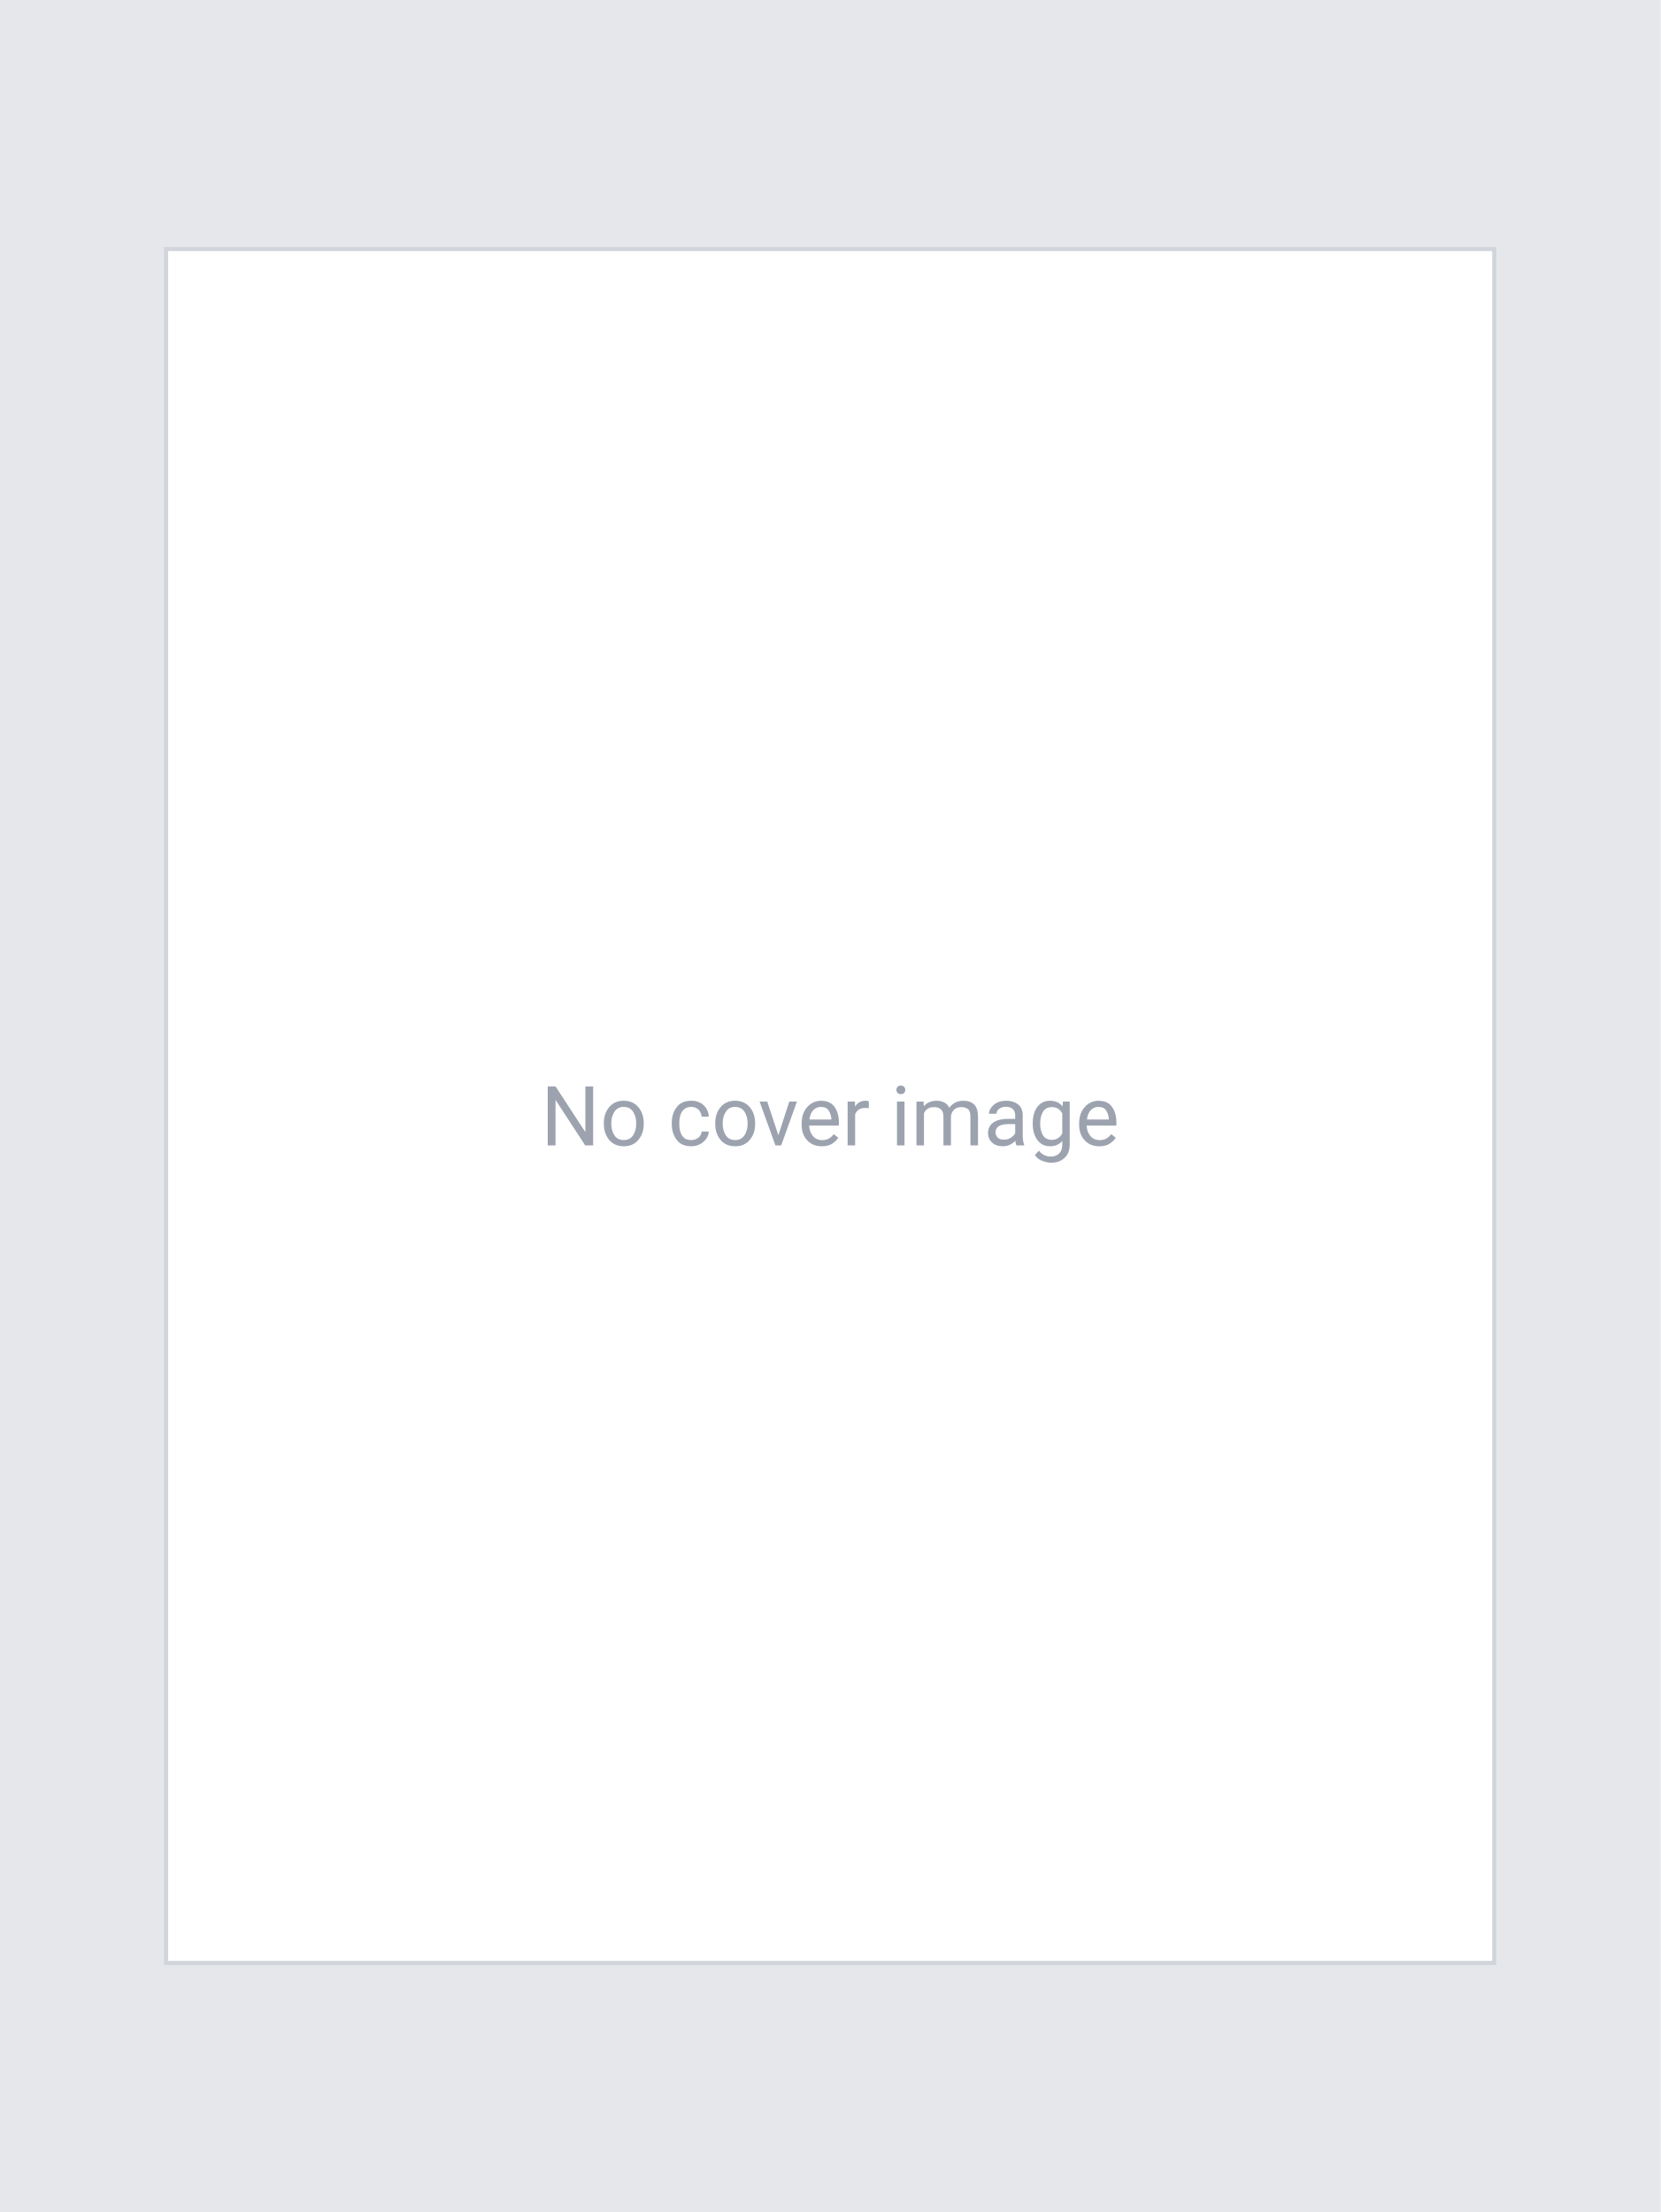
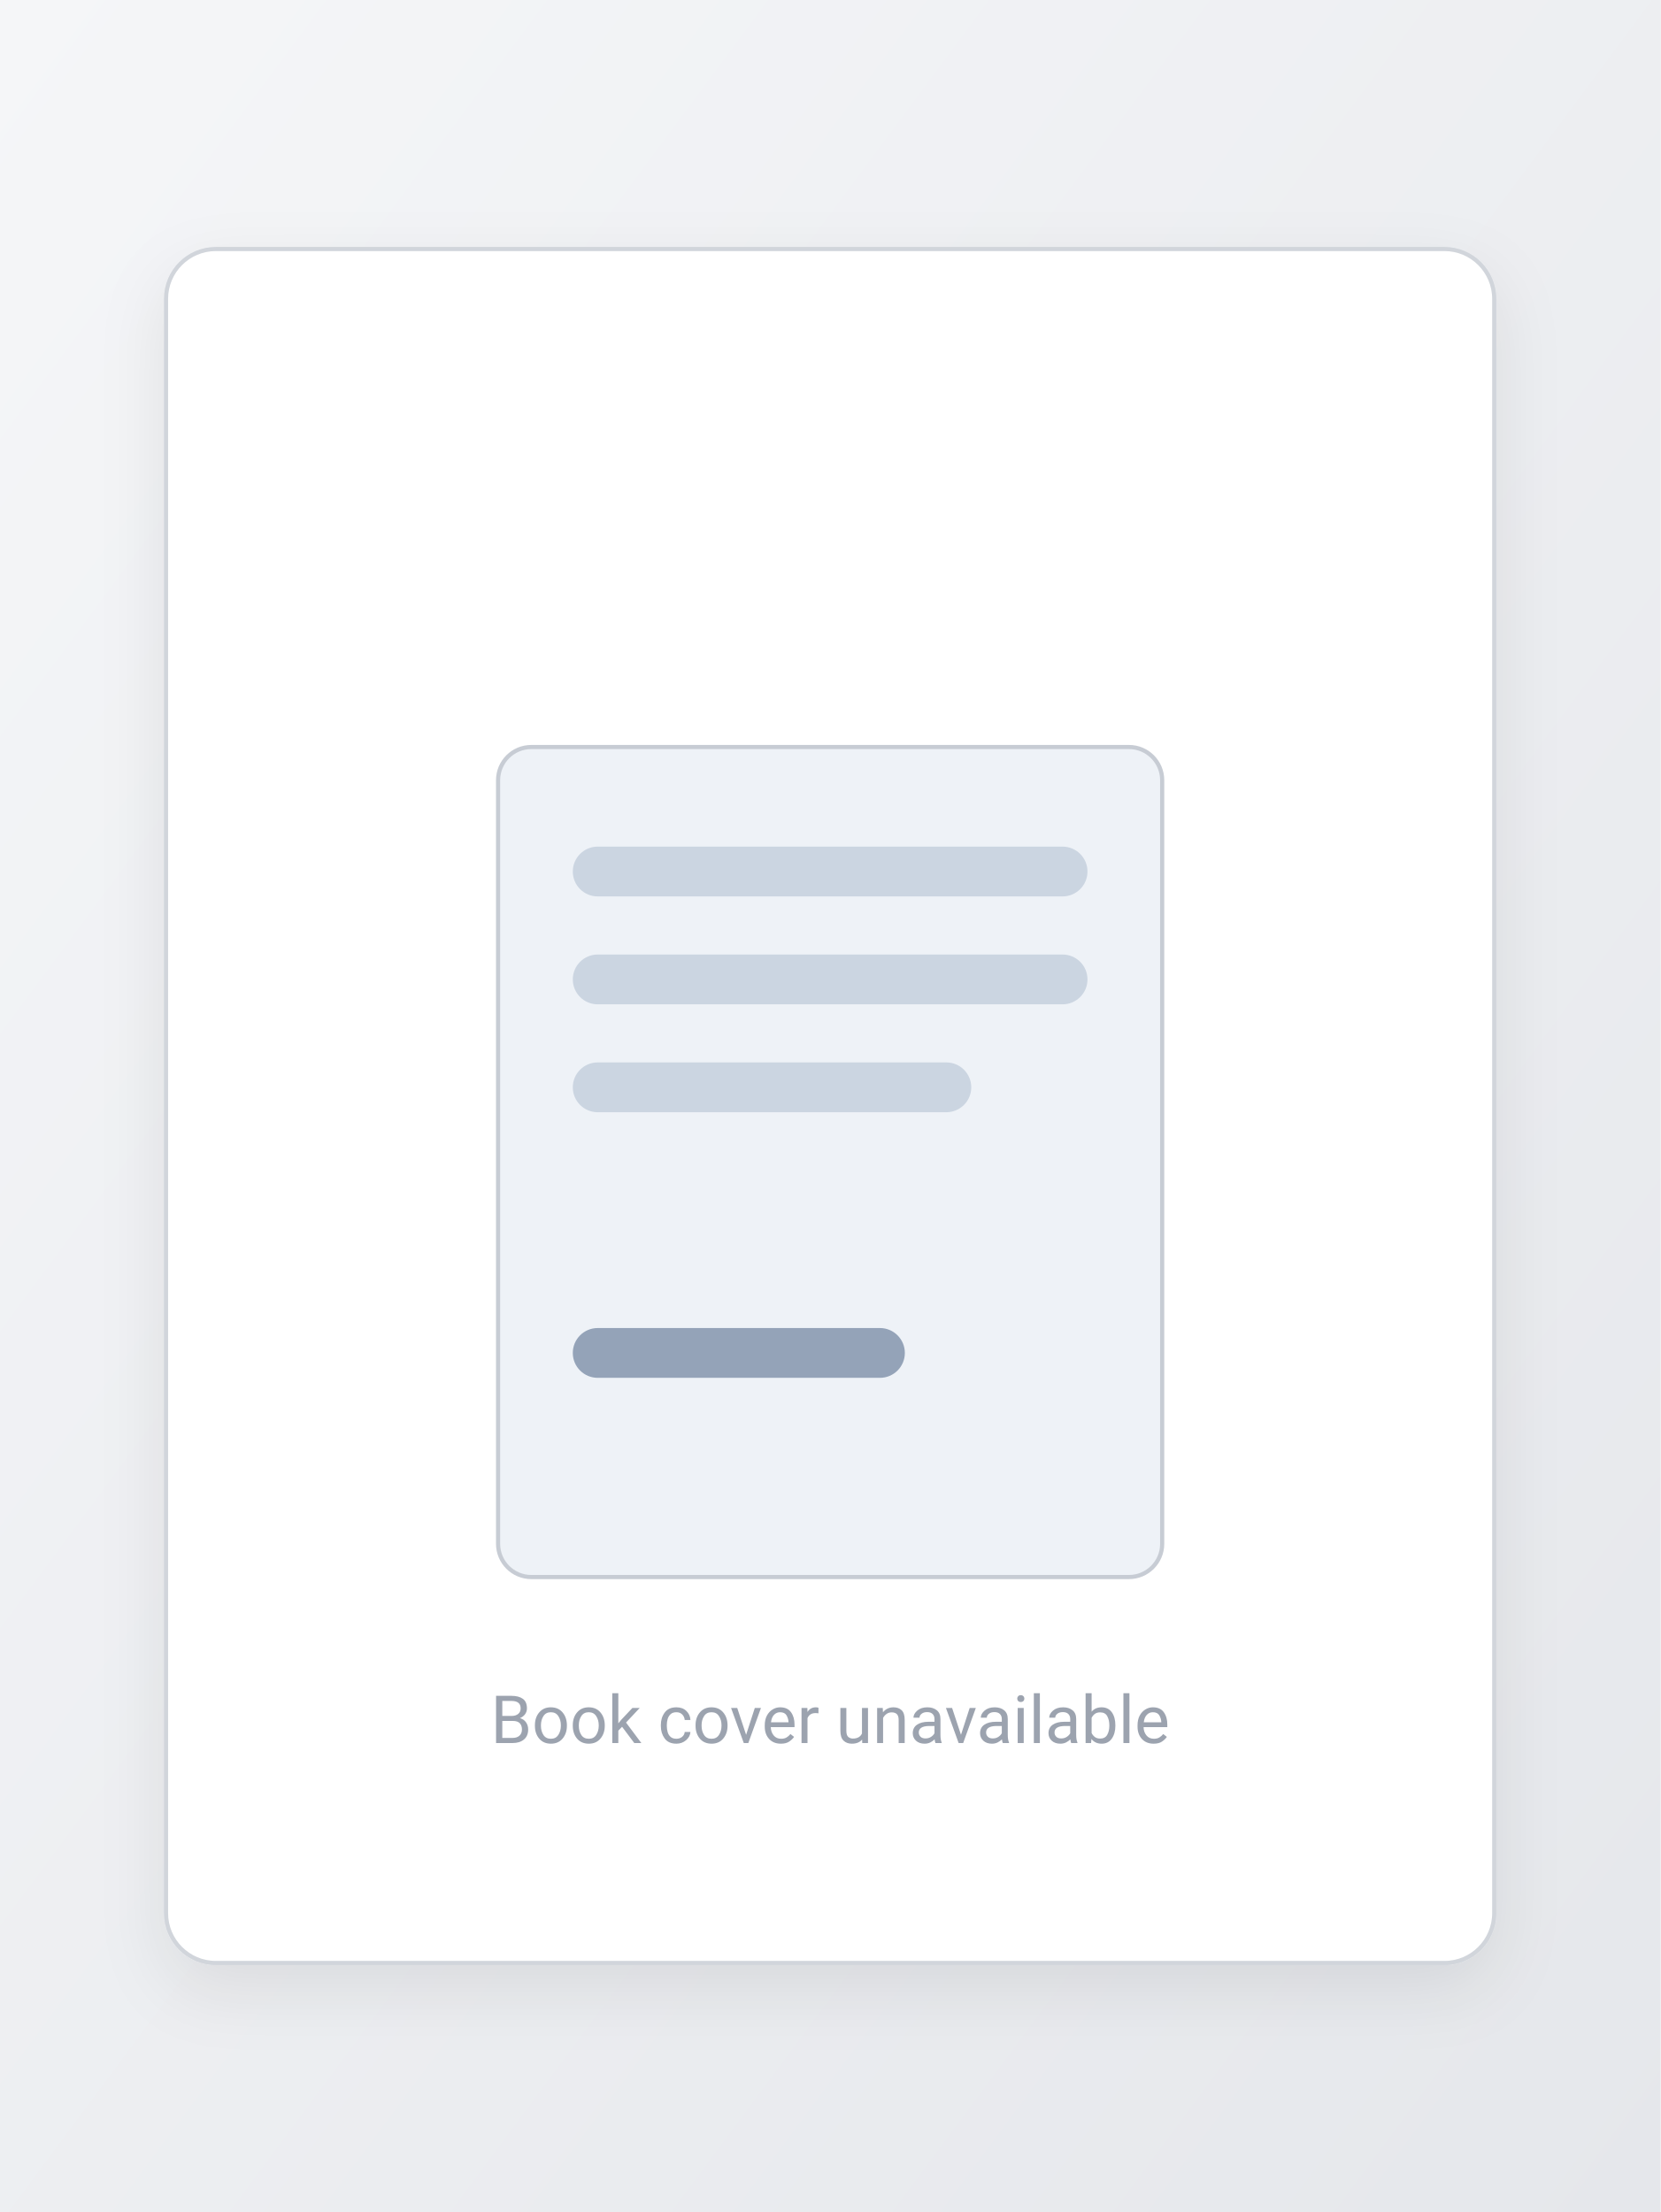
- <svg xmlns="http://www.w3.org/2000/svg" width="400" height="533" viewBox="0 0 400 533" preserveAspectRatio="xMidYMid slice">
-   <rect width="100%" height="100%" fill="#e5e7eb" />
-   <rect x="40" y="60" width="320" height="413" fill="#ffffff" stroke="#d1d5db" />
-   <text x="200" y="276" text-anchor="middle" font-size="20" fill="#9ca3af" font-family="system-ui, -apple-system, Segoe UI, Roboto, Ubuntu, Cantarell, Noto Sans, Helvetica Neue, Arial">
-     No cover image
-   </text>
+ <svg xmlns="http://www.w3.org/2000/svg" width="400" height="533" viewBox="0 0 400 533" preserveAspectRatio="xMidYMid slice" role="img" aria-label="Placeholder book cover">
+   <defs>
+     <linearGradient id="bg" x1="0" y1="0" x2="1" y2="1">
+       <stop offset="0%" stop-color="#f5f6f8" />
+       <stop offset="100%" stop-color="#e5e7eb" />
+     </linearGradient>
+     <filter id="softShadow" x="-20%" y="-20%" width="140%" height="140%">
+       <feDropShadow dx="0" dy="6" stdDeviation="8" flood-color="#000" flood-opacity="0.08" />
+     </filter>
+   </defs>
+   <rect width="100%" height="100%" fill="url(#bg)" />
+   <g transform="translate(40 60)" filter="url(#softShadow)">
+     <rect width="320" height="413" rx="12" fill="#fff" stroke="#d1d5db" />
+     <g transform="translate(80 120)">
+       <rect x="0" y="0" width="160" height="200" rx="8" fill="#eef2f7" stroke="#c7ccd4" />
+       <rect x="18" y="24" width="124" height="12" rx="6" fill="#cbd5e1" />
+       <rect x="18" y="50" width="124" height="12" rx="6" fill="#cbd5e1" />
+       <rect x="18" y="76" width="96" height="12" rx="6" fill="#cbd5e1" />
+       <rect x="18" y="140" width="80" height="12" rx="6" fill="#94a3b8" />
+     </g>
+     <text x="160" y="360" text-anchor="middle" font-size="16" fill="#9ca3af" font-family="system-ui, -apple-system, Segoe UI, Roboto, Ubuntu, Cantarell, Noto Sans, Helvetica Neue, Arial">
+       Book cover unavailable
+     </text>
+   </g>
</svg>
